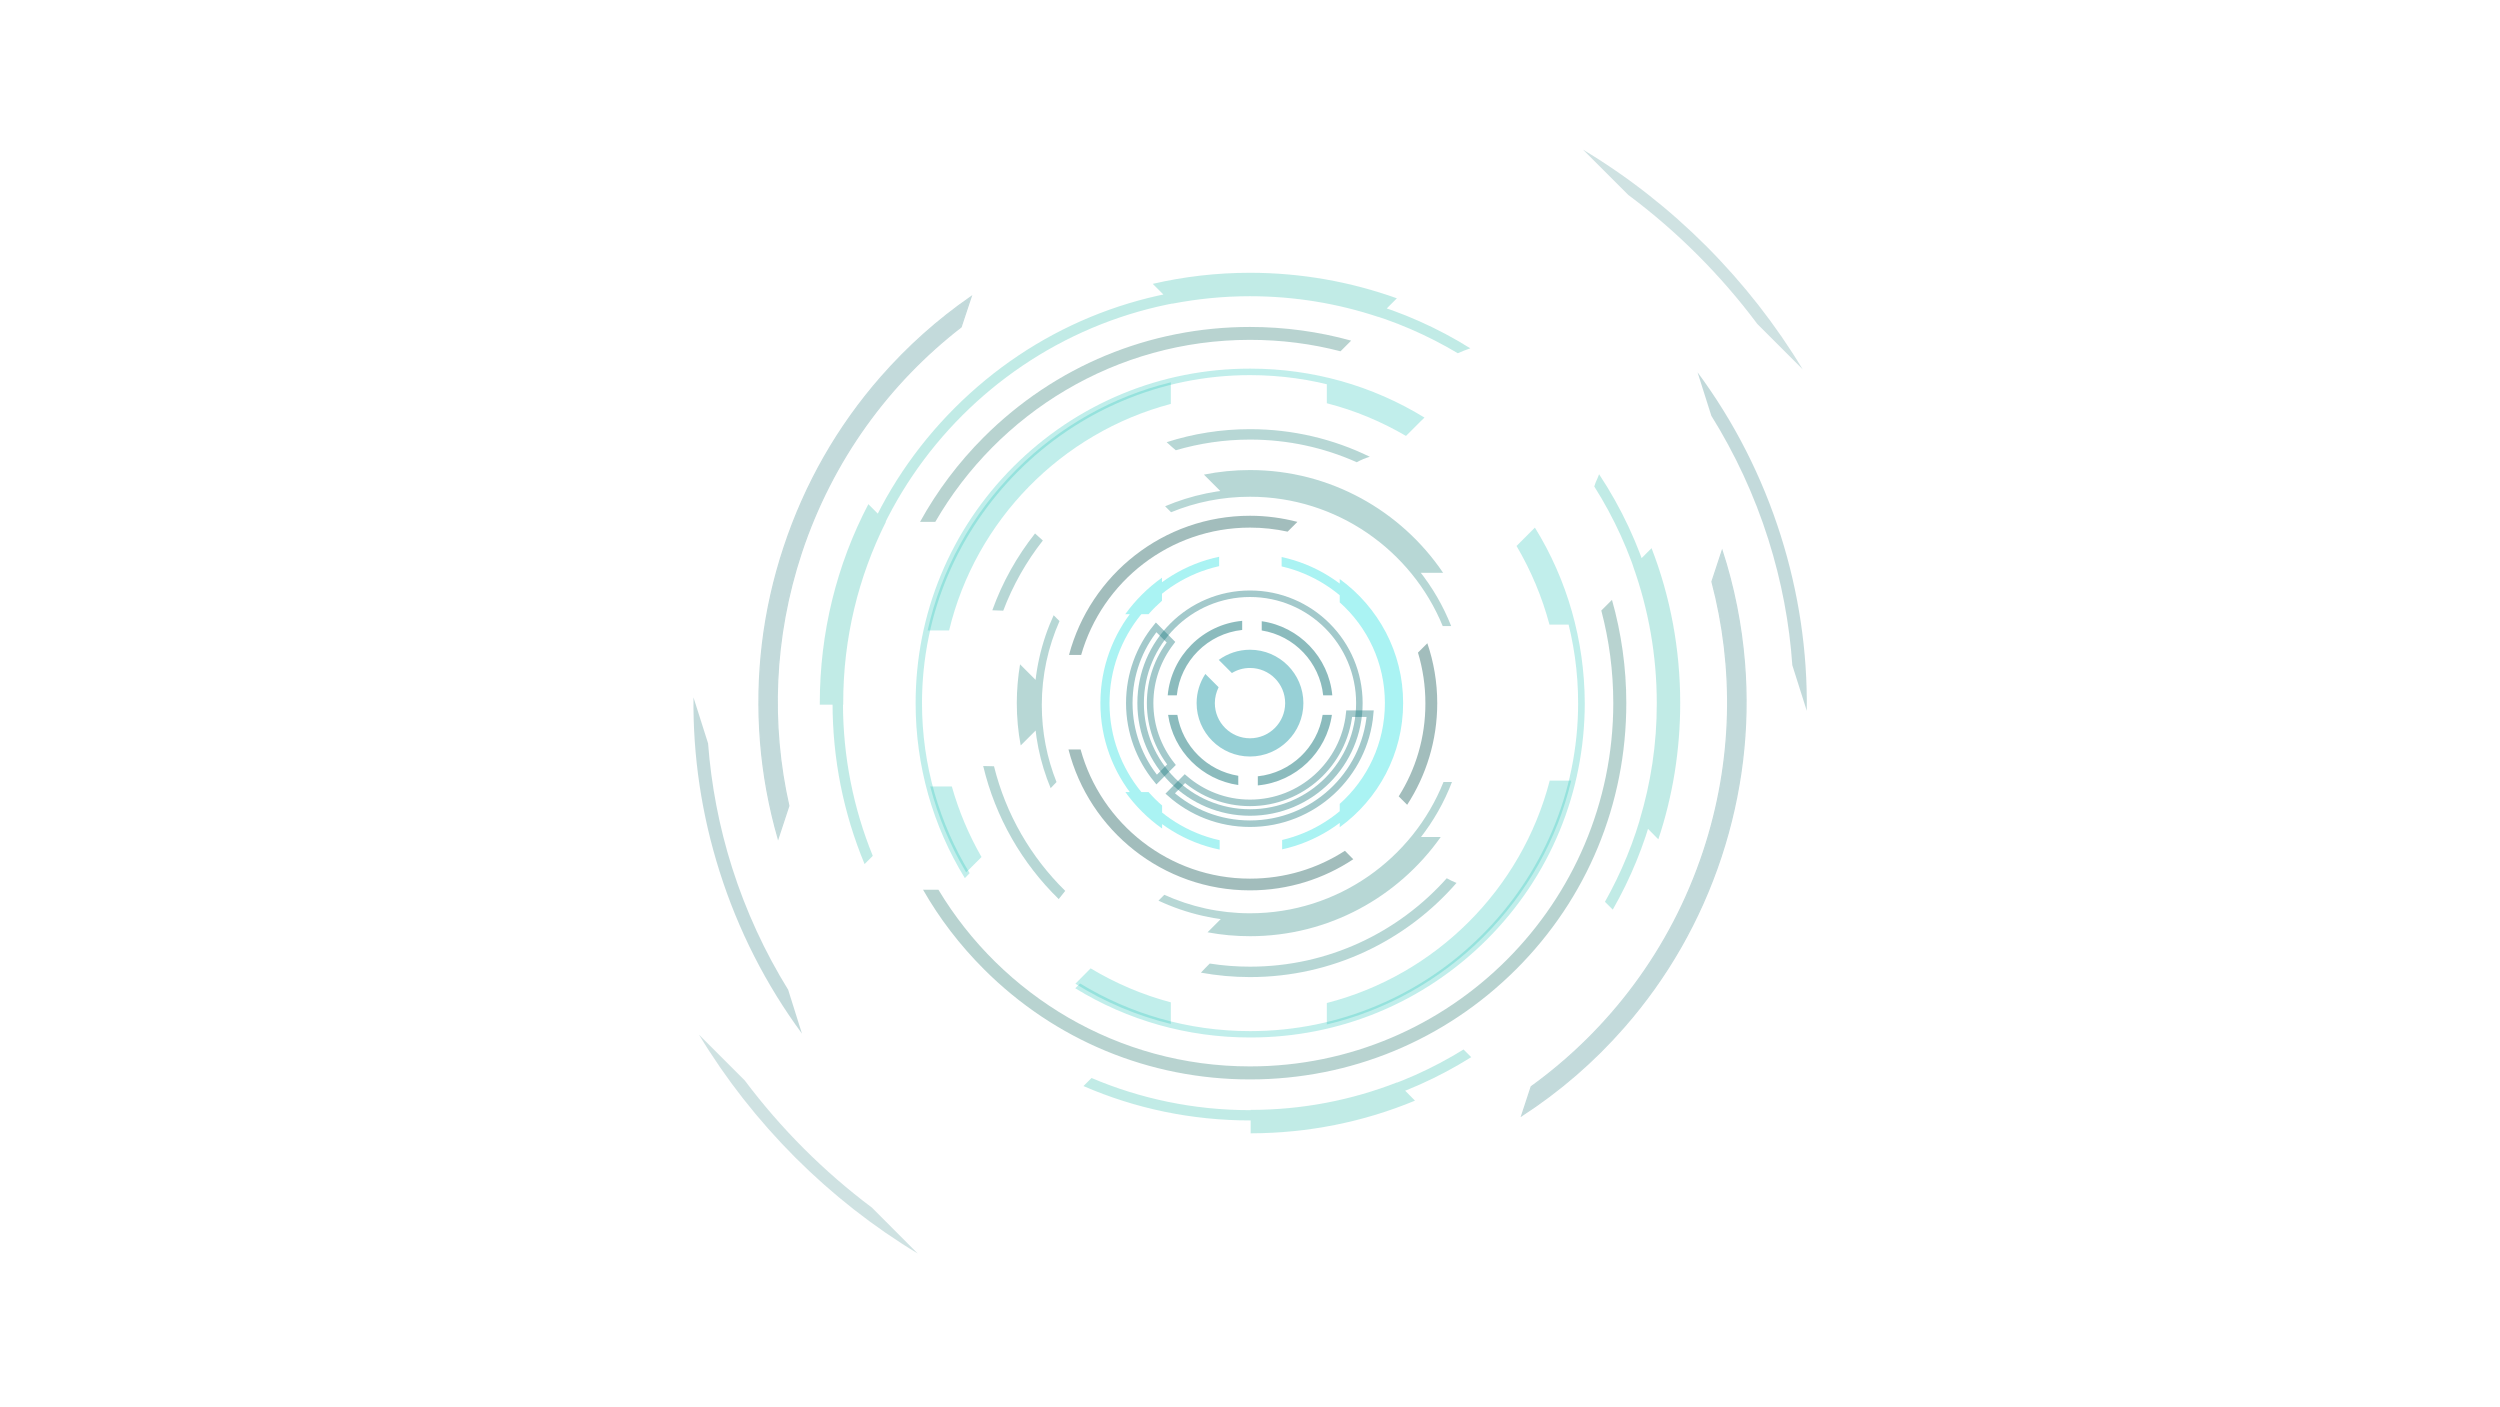
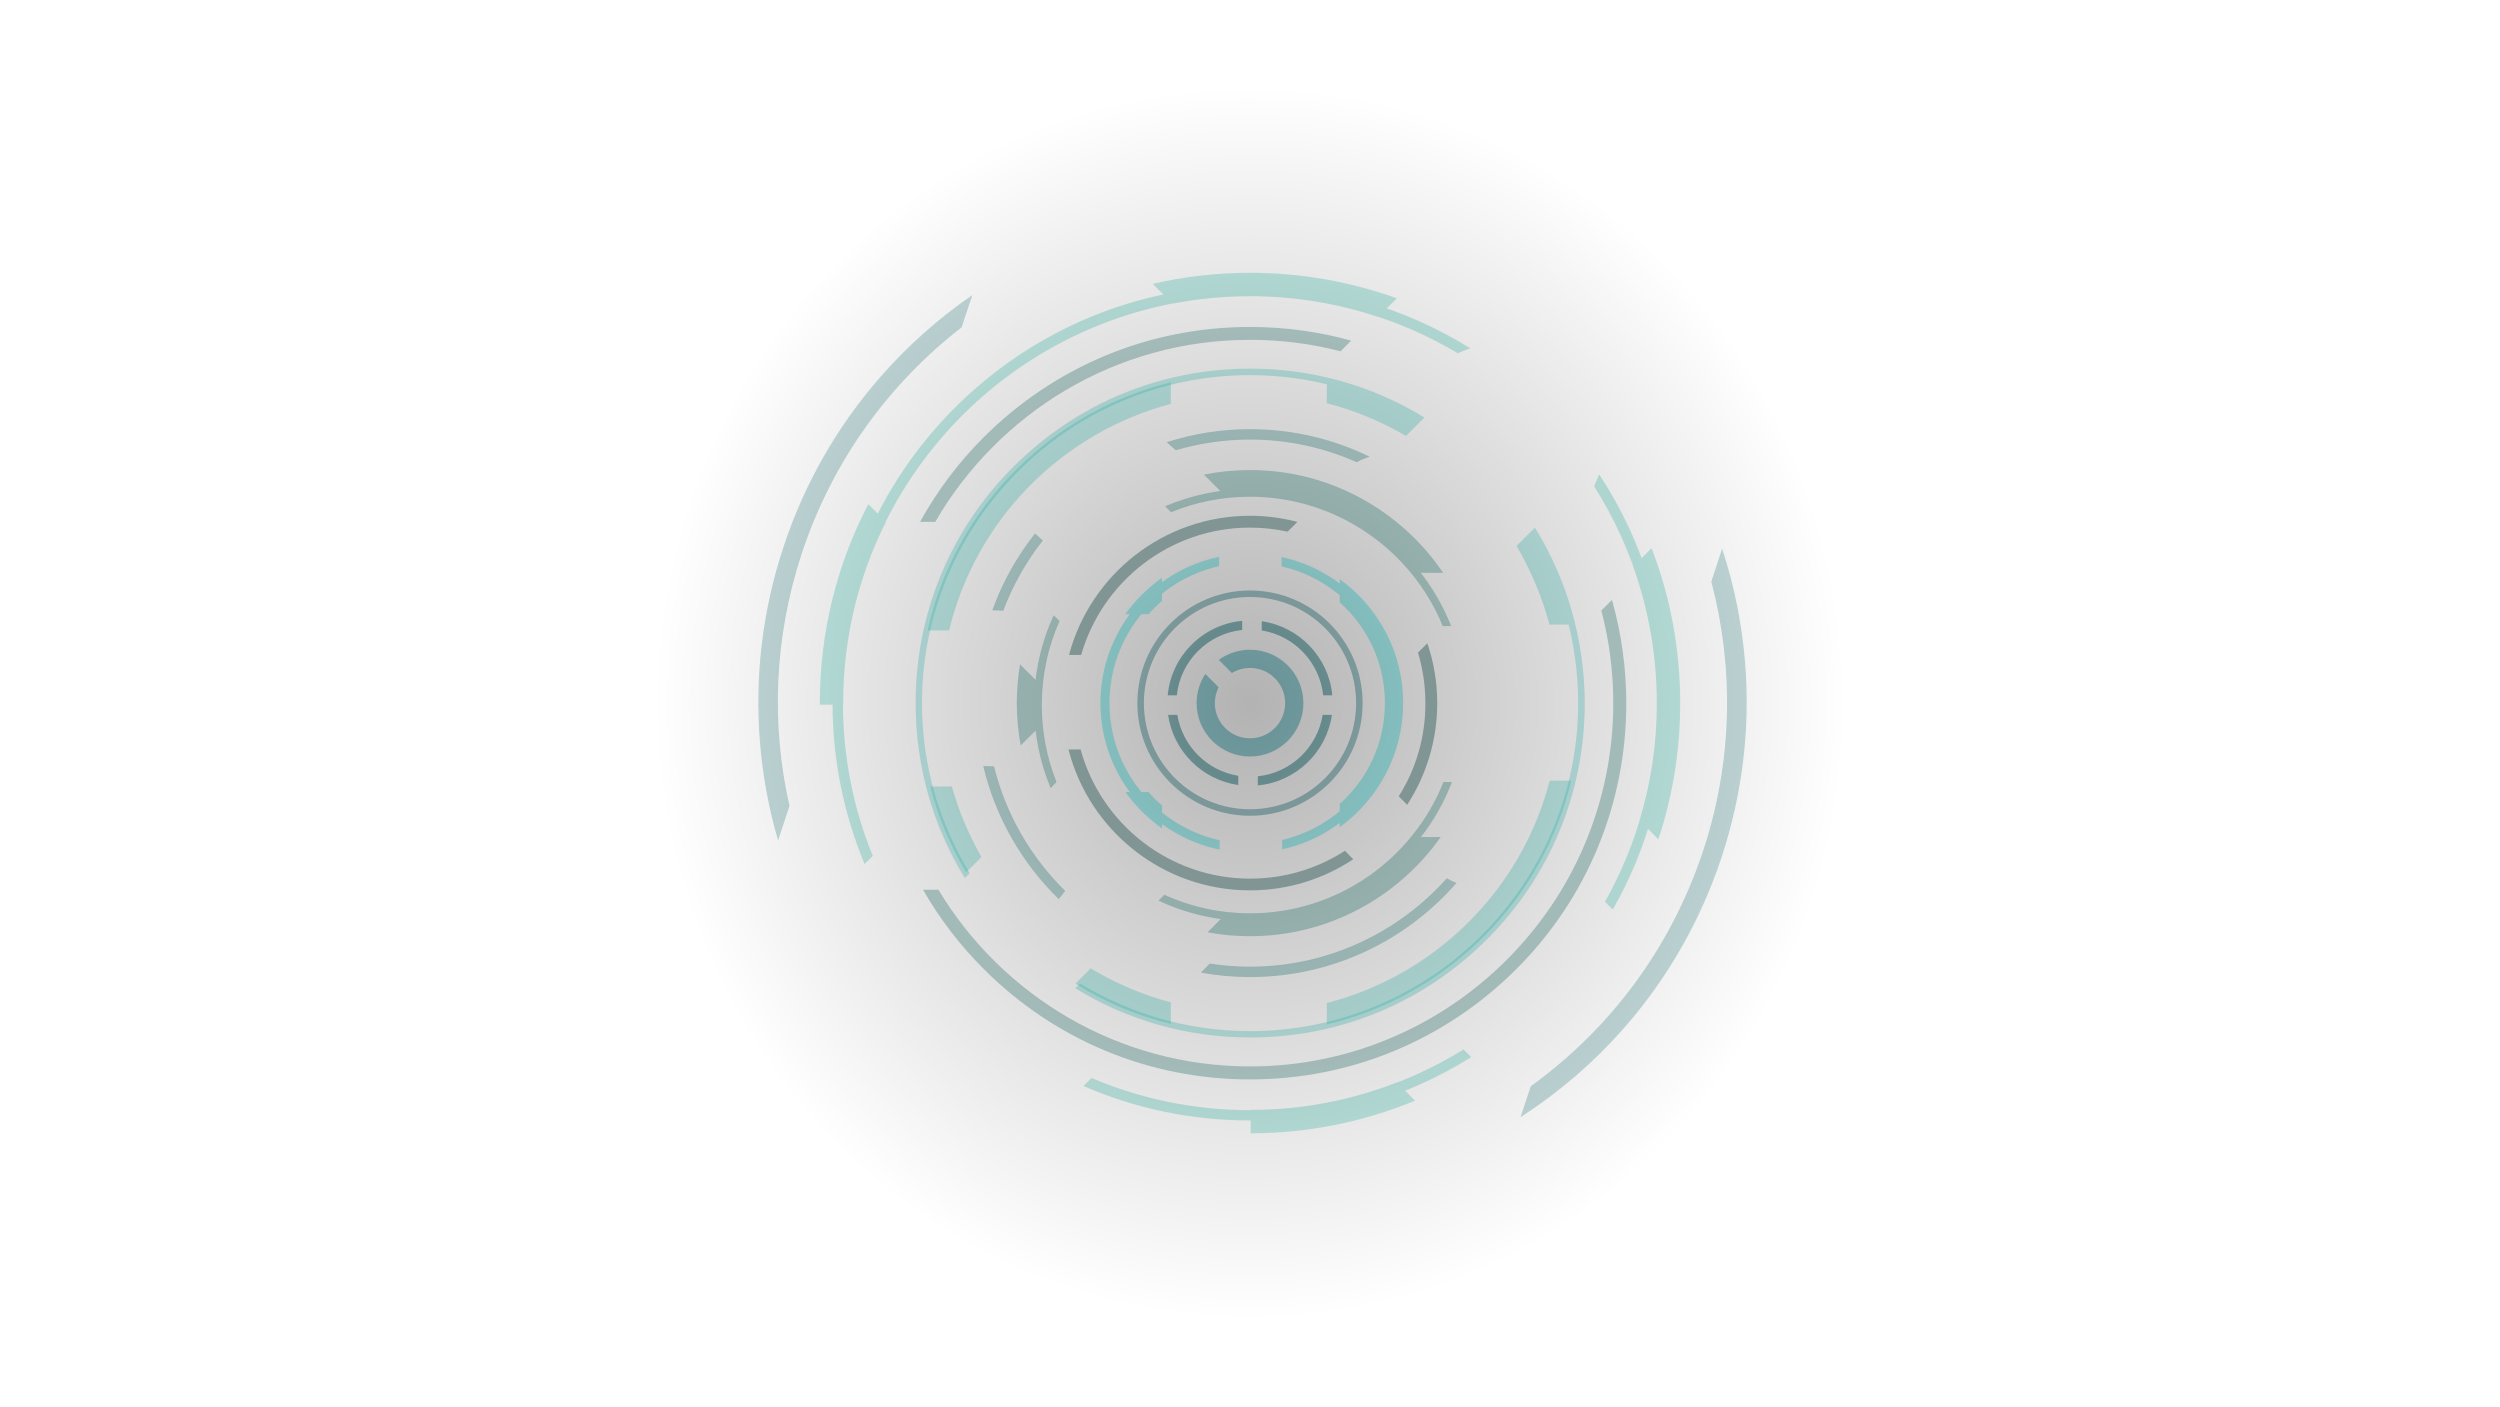
<svg xmlns="http://www.w3.org/2000/svg" version="1.1" id="Layer_1" x="0px" y="0px" viewBox="0 0 1920 1080" style="enable-background:new 0 0 1920 1080;" xml:space="preserve">
  <style type="text/css">
	.st0{fill:#30A1AD;opacity:0.5;}
	.st1{fill:#18777C;opacity:0.5;}
	.st2{fill:none;stroke:#18777C;stroke-width:5;stroke-miterlimit:10;opacity:0.4;}
	.st3{fill:#2BE0E0;opacity:0.4;}
	.st4{fill:#175957;opacity:0.4;}
	.st5{fill:#4B9B97;opacity:0.4;}
	.st6{fill:#30C6BB;opacity:0.3;}
	.st7{fill:#106B62;opacity:0.3;}
	.st8{fill:#09AF9B;opacity:0.25;}
	.st9{fill:#116C70;stroke:#116C70;stroke-miterlimit:10;opacity:0.25;}
- 	.st10{fill:#116C70;opacity:0.25;}
- 	.st11{fill:#116C70;opacity:0.20;}
+ 	.st13{fill:url(#SVGID_1_);}
</style>
  <defs>
    <style>
			@-webkit-keyframes dash {
				from {
					transform:rotate(0deg);				}
				to {
					transform:rotate(360deg);	
				}
			}
			@-webkit-keyframes fadein7 {
				from {
					opacity:0;				}
				to {
					opacity:0.7;	
				}
			}
			@-webkit-keyframes fadein6 {
				from {
					opacity:0;				}
				to {
					opacity:0.6;	
				}
			}
			@-webkit-keyframes fadein5 {
				from {
					opacity:0;				}
				to {
					opacity:0.5;	
				}
			}
			@-webkit-keyframes fadein4 {
				from {
					opacity:0;				}
				to {
					opacity:0.4;	
				}
			}
			@-webkit-keyframes fadein3 {
				from {
					opacity:0;				}
				to {
					opacity:0.3;	
				}
			}
			@-webkit-keyframes dash1 {
				from {
					transform:rotate(0deg);				}
				to {
					transform:rotate(-360deg);	
				}
			}
			.st0 {
				-webkit-animation: dash 15s linear forwards;
				-o-animation: dash 15s linear forwards;
				animation:dash 15s linear forward;
				animation-iteration-count: infinite;
				transform-origin:50% 50%;
			}
			.st1 {
				-webkit-animation: dash1 15s linear forwards;
				-o-animation: dash1 15s linear forwards;
				animation:dash1 15s linear forward;
				animation-iteration-count: infinite;
				transform-origin:50% 50%;
			}
			.st2 {
				-webkit-animation: dash 15s linear forwards;
				-o-animation: dash 15s linear forwards;
				animation:dash 15s linear forward;
				animation-iteration-count: infinite;
				transform-origin:50% 50%;
			}
			.st3 {
				-webkit-animation: dash1 18s linear forwards;
				-o-animation: dash1 18s linear forwards;
				animation:dash1 18s linear forward;
				animation-iteration-count: infinite;
				transform-origin:50% 50%;
			}
			.st4 {
				-webkit-animation: dash 19s linear forwards;
				-o-animation: dash 19s linear forwards;
				animation:dash 19s linear forward;
				animation-iteration-count: infinite;
				transform-origin:50% 50%;
			}
			.st5 {
				-webkit-animation: dash1 19s linear forwards;
				-o-animation: dash1 19s linear forwards;
				animation:dash1 19s linear forward;
				animation-iteration-count: infinite;
				transform-origin:50% 50%;
			}
			.st6 {
				-webkit-animation: dash 20s linear forwards;
				-o-animation: dash 20s linear forwards;
				animation:dash 20s linear forward;
				animation-iteration-count: infinite;
				transform-origin:50% 50%;
			}
			.st7 {
				-webkit-animation: dash1 20s linear forwards;
				-o-animation: dash1 20s linear forwards;
				animation:dash1 20s linear forward;
				animation-iteration-count: infinite;
				transform-origin:50% 50%;
			}
			.st8 {
				-webkit-animation: dash 21s linear forwards;
				-o-animation: dash 21s linear forwards;
				animation:dash 21s linear forward;
				animation-iteration-count: infinite;
				transform-origin:50% 50%;
			}
			.st9 {
				-webkit-animation: dash1 23s linear forwards;
				-o-animation: dash1 23s linear forwards;
				animation:dash1 23s linear forward;
				animation-iteration-count: infinite;
				transform-origin:50% 50%;
- 			}	
- 			.st10 {
- 				-webkit-animation: dash 24s linear forwards;
- 				-o-animation: dash 24s linear forwards;
- 				animation:dash 24s linear forward;
- 				animation-iteration-count: infinite;
- 				transform-origin:50% 50%;
- 			}	
- 			.st11 {
- 				-webkit-animation: dash1 25s linear forwards;
- 				-o-animation: dash1 25s linear forwards;
- 				animation:dash1 25s linear forward;
- 				animation-iteration-count: infinite;
- 				transform-origin:50% 50%;
			}		
		</style>
  </defs>
  <path class="st0" d="M960,499c-9,0-17.2,2.9-24,7.8c3.4,3.4,6.7,6.7,10.1,10.1c4.1-2.5,8.8-3.9,13.9-3.9c14.9,0,27,12.1,27,27  s-12.1,27-27,27s-27-12.1-27-27c0-4.4,1.1-8.5,2.9-12.2l-10.2-10.2c-4.2,6.4-6.7,14.1-6.7,22.4c0,22.6,18.4,41,41,41s41-18.4,41-41  S982.6,499,960,499z" />
  <path class="st1" d="M904.2,549h-7.1c4,27.8,26,49.9,53.9,53.9v-7.1C927,591.9,908.1,573,904.2,549z M954,476.8c-30.3,2.8-54.4,27-57.2,57.2h7c2.8-26.4,23.8-47.4,50.2-50.2V476.8z M969,477.1v7.1c25,4,44.5,24.4,47.2,49.8h7C1020.5,504.8,997.8,481.2,969,477.1z M1015.8,549c-4,25-24.4,44.5-49.8,47.2v7c29.2-2.7,52.8-25.4,56.9-54.2H1015.8z" />
-   <path class="st2" d="M899.7,587.3c-10.2-13-16.4-29.4-16.4-47.3c0-17.6,6-33.8,16-46.8l-11.4-11.4C875,497.7,867.3,518,867.3,540   c0,22.2,7.9,42.7,21,58.7C892.1,594.9,895.9,591.1,899.7,587.3z M1036.2,548.1c-4.1,38.5-36.7,68.5-76.2,68.5c-19.1,0-36.5-7-50-18.6c-3.8,3.8-7.6,7.6-11.3,11.4 c16.4,14.5,37.8,23.2,61.3,23.2c48.4,0,88.2-37.2,92.3-84.5L1036.2,548.1L1036.2,548.1z" />
  <circle class="st2" cx="960" cy="540" r="84" />
  <path class="st3" d="M936.7,645.3c-48.3-10.7-84.6-53.8-84.6-105.3c0-51.4,36.1-94.4,84.2-105.2v-7.2   c-52,10.9-91.2,57.2-91.2,112.4c0,55.4,39.4,101.7,91.6,112.5V645.3z M984.3,427.8v7.2c47.8,11,83.6,54,83.6,105.1c0,51-35.6,93.8-83.2,105v7.2c51.5-11.3,90.2-57.3,90.2-112.2   C1074.8,485,1036,438.9,984.3,427.8z M882.1,471.7c3.2-3.7,6.7-7.1,10.3-10.3v-17.7c-10.9,7.7-20.4,17.2-28.2,28H882.1z M882.1,608.3h-17.8c7.7,10.8,17.3,20.3,28.2,28v-17.7C888.7,615.4,885.3,611.9,882.1,608.3z M1028.9,444.7v17.9c21.3,19,34.7,46.6,34.7,77.4c0,30.7-13.4,58.4-34.7,77.4v17.9   c29.5-21.4,48.7-56.1,48.7-95.3C1077.7,500.8,1058.4,466.1,1028.9,444.7z" />
  <path class="st4" d="M830.3,503.1c16.1-56.4,68.1-97.9,129.7-97.9c9.9,0,19.6,1.1,28.9,3.1c2.5-2.5,5-5,7.5-7.5   c-11.6-3-23.8-4.7-36.4-4.7c-66.5,0-122.7,45.4-139,106.9h9.3V503.1z M1074.2,611.6c2.2,2.2,4.3,4.3,6.5,6.5c14.6-22.5,23.1-49.4,23.1-78.1c0-16.1-2.7-31.6-7.6-46   c-2.4,2.4-4.8,4.8-7.2,7.2c3.7,12.3,5.7,25.3,5.7,38.8C1094.8,566.3,1087.3,590.9,1074.2,611.6z M1032.9,653.4c-21,13.6-46,21.4-72.9,21.4c-62,0-114.4-42.1-130.1-99.2h-9.3C836.5,637.8,893,683.8,960,683.8   c29.3,0,56.6-8.8,79.3-23.9C1037.2,657.7,1035,655.6,1032.9,653.4z" />
  <path class="st5" d="M797.7,524.5l-14.3-14.3c-1.6,9.7-2.5,19.6-2.5,29.7c0,11.1,1,22,3,32.6l14.1-14.1c-0.7-6.1-1.1-12.2-1.1-18.5   C797,534.8,797.3,529.6,797.7,524.5z M1086.4,642.8c-29.9,36.7-75.5,60.2-126.4,60.2c-6.3,0-12.4-0.4-18.5-1.1L927.4,716c10.6,2,21.5,3,32.6,3   c60.5,0,114-30.2,146.5-76.2H1086.4z M960,377c52.2,0,98.7,24.6,128.5,62.9h19.8c-32.2-47.6-86.7-78.9-148.3-78.9c-12.1,0-23.9,1.2-35.4,3.5   c4.6,4.6,9.3,9.3,13.9,13.9C945.6,377.5,952.7,377,960,377z M899.4,393.4c18.7-7.7,39.1-11.9,60.6-11.9c66.7,0,124.1,41.1,148,99.3h6.5c-24.3-61.6-84.4-105.3-154.5-105.3   c-23.1,0-45.1,4.8-65.2,13.3L899.4,393.4z M811.4,600.6c-7.3-18.3-11.3-38.3-11.3-59.2c0-22.9,4.9-44.7,13.6-64.4l-4.5-4.5c-9.6,21-15,44.4-15,69   c0,22.6,4.5,44.1,12.7,63.8L811.4,600.6z M1108.6,600.6c-23.6,59-81.3,100.8-148.6,100.8c-23.5,0-45.7-5.1-65.8-14.2l-4.5,4.5   c21.4,10,45.2,15.7,70.3,15.7c70.7,0,131.2-44.4,155.1-106.8H1108.6z" />
  <path class="st5" d="M813.1,690.5c1.7-2.1,3.4-4.2,5-6.3c-26.3-25.8-45.6-58.8-54.7-95.7c-2.8-0.1-5.5-0.1-8.3-0.2   C764.5,627.8,785,663.1,813.1,690.5z M1111.1,674.5c-37.1,41.6-91.1,67.9-151.1,67.9c-10.5,0-20.8-0.8-30.9-2.4c-2.3,2.3-4.6,4.6-6.8,7   c12.2,2.2,24.8,3.4,37.7,3.4c63.2,0,120-28,158.6-72.3C1116.1,677.1,1113.6,675.9,1111.1,674.5z M794.9,409.7c-13.9,17.6-25.1,37.5-32.8,59c2.8,0.1,5.6,0.2,8.4,0.3c7.4-19.6,17.7-37.7,30.4-53.9   C798.9,413.3,796.9,411.5,794.9,409.7z M960,329.6c-22.3,0-43.8,3.5-64,10c2.3,2.1,4.6,4.2,7,6.2c18.1-5.3,37.2-8.2,57-8.2c29.2,0,56.9,6.2,82,17.4   c3.2-1.8,6.6-3.2,10-4.2C1024.2,337.2,993,329.6,960,329.6z" />
  <path class="st6" d="M731,604h-16.6c6,23.2,15.3,45.4,27.6,66c3.9-3.9,7.9-7.9,11.8-11.8C744.1,641.3,736.4,623.1,731,604z M825.9,755.5c22.7,14.2,47.4,24.6,73.3,30.9v-16.6c-21.9-5.8-42.6-14.7-61.6-26.1   C833.7,747.6,829.8,751.6,825.9,755.5z M1190.2,599.5c-21.6,83.5-87.6,149.4-171.2,170.8v16.5c45.2-10.7,86.7-33.8,120.4-67.4   c33.6-33.6,56.6-74.9,67.3-119.9L1190.2,599.5L1190.2,599.5z M899.2,293.6c-44.5,10.9-85.4,33.8-118.6,67c-34.5,34.5-57.8,77.1-68.2,123.6h16.5   c20.4-84.7,86.3-151.8,170.3-174V293.6z" />
  <path class="st6" d="M1091.6,323c-22.5-13.7-47-23.8-72.6-29.8v16.5c21.6,5.5,42,14.1,60.8,25.1    C1083.8,330.8,1087.7,326.9,1091.6,323z M1164.7,419.3c11,18.7,19.6,39,25.3,60.4h16.6c-6.2-25.5-16.3-49.8-30.1-72.2    C1172.6,411.4,1168.6,415.3,1164.7,419.3z M744.7,670.6c-23.2-38.1-36.6-82.8-36.6-130.6c0-138.9,113-251.9,251.9-251.9c47.6,0,92.2,13.3,130.2,36.3    c1.3-1.2,2.5-2.5,3.8-3.7c-39.9-24.5-85.9-37.6-133.9-37.6c-68.6,0-133.1,26.7-181.7,75.2c-48.5,48.5-75.2,113-75.2,181.7    c0,48.2,13.2,94.3,37.8,134.4L744.7,670.6z M1178.8,405.2c-1.2,1.2-2.5,2.5-3.7,3.7c23.4,38.2,36.9,83.1,36.9,131.1c0,138.9-113,251.9-251.9,251.9    c-47.8,0-92.5-13.4-130.6-36.6c-1.2,1.2-2.5,2.5-3.7,3.7c40,24.6,86.2,37.8,134.4,37.8c68.6,0,133.1-26.7,181.7-75.2    c48.5-48.5,75.2-113,75.2-181.7C1216.9,491.6,1203.6,445.3,1178.8,405.2z" />
  <path class="st7" d="M718.3,400.8C766.6,317.3,856.8,261,960,261c24,0,47.3,3,69.5,8.8l8.2-8.2c-25-6.9-51.1-10.5-77.7-10.5   c-77.2,0-149.8,30.1-204.4,84.6c-19.6,19.6-36,41.5-49,65.1H718.3z M1238,460.7l-8.2,8.2c6,22.7,9.2,46.5,9.2,71.1c0,153.8-125.2,279-279,279c-101.5,0-190.5-54.5-239.3-135.7   h-11.8c12.6,22.1,28.3,42.6,46.8,61.1C810.2,798.9,882.8,829,960,829s149.8-30.1,204.4-84.6S1249,617.2,1249,540   C1249,512.8,1245.2,486.2,1238,460.7z" />
  <path class="st8" d="M1259.2,630c4.8,4.9,9.6,9.7,14.4,14.6c11.1-33.3,16.8-68.5,16.8-104.6c0-41.4-7.5-81.6-22-119l-14.1,14.1   c11.7,32.8,18.1,68.1,18.1,104.9C1272.5,571.3,1267.8,601.5,1259.2,630z M1072.9,831.3c-34.9,13.6-72.8,21.1-112.4,21.1v18c44-0.1,86.7-8.7,126.2-25.1   C1082.2,840.7,1077.6,836,1072.9,831.3z M680.4,400.7l-13.5-13.5c-24.4,46.6-37.3,98.7-37.3,152.9c0,0.4,0,0.7,0,1.1h18c0-0.4,0-0.7,0-1.1   C647.5,490,659.4,442.6,680.4,400.7z M960,209.5c-25.5,0-50.5,2.9-74.7,8.5c5.1,5.1,10.2,10.2,15.2,15.2c19.3-3.7,39.1-5.7,59.5-5.7   c34.4,0,67.5,5.6,98.5,15.9l14.3-14.3C1037.1,216.3,999,209.5,960,209.5z M960,227.4c58.3,0,112.9,16,159.6,43.9c3.1-1.4,6.3-2.7,9.6-3.8c-50.3-31.4-108.5-48.2-169.2-48.2   c-85.6,0-166.1,33.3-226.7,93.9c-60.5,60.5-93.9,141.1-93.9,226.7c0,43.2,8.5,85,24.6,123.7l6.3-6.3   c-14.8-36.3-22.9-75.9-22.9-117.4C647.4,367.6,787.6,227.4,960,227.4z M1228.1,364.2c-0.8,2.1-1.6,4.2-2.6,6.2c-0.3,1.1-0.7,2.2-1.1,3.2c30.5,48.2,48.1,105.3,48.1,166.4   c0,55.4-14.5,107.5-39.9,152.6l6,6c27.3-47.8,41.9-102.1,41.9-158.7C1280.6,476.6,1262.3,415.9,1228.1,364.2z M1124,806c-47.7,29.5-103.9,46.6-164,46.6c-43.1,0-84.3-8.8-121.7-24.7c-2.1,2.1-4.2,4.2-6.2,6.2   c39.8,17.3,83.2,26.4,127.9,26.4c61,0,119.5-17,169.9-48.6L1124,806z" />
  <circle class="st9" cx="-222.9" cy="47.1" r="0" />
  <path class="st9" d="M738.1,251.1l7.7-23.2c-25.4,17.6-48.5,38.2-69,61.6c-33.4,38.1-58.5,82.1-74.6,130.7s-22.1,98.8-18.1,149.4   c2,25.3,6.6,50,13.5,74.2l8.2-24.9c-14.1-62.4-11.9-129.2,9.6-194.3C639.1,353.2,682.7,294,738.1,251.1z M1339.7,508.8c-2.4-29.3-8.1-58-17.1-85.8l-7.8,23.7c17.4,66,16.6,137.6-6.4,207.1   c-25,75.5-72.4,137.4-132.4,180.8l-7.3,22.2c29.1-18.9,55.4-41.6,78.4-67.9c33.4-38.1,58.5-82.1,74.6-130.7   C1337.7,609.6,1343.8,559.3,1339.7,508.8z" />
-   <path class="st10" d="M1376.5,510.9l11.1,35c0.6-45.5-6.1-90.6-20-134.6c-14.4-45.5-35.9-87.6-63.9-125.4l10.6,33.4   c18.1,29.1,33,60.8,43.8,95C1368.2,446.3,1374.3,478.7,1376.5,510.9z M605.3,760.1c-17.8-28.8-32.4-60.2-43.1-93.9c-10-31.6-16-63.6-18.4-95.3l-11.2-35.3   c-0.5,45.1,6.2,89.9,20,133.6c14.3,45.2,35.6,87,63.3,124.6L605.3,760.1z" />
-   <path class="st11" d="M1250.5,149.7c37.7,28.1,71.1,61.6,99.2,99.2l34.8,34.8c-20.7-34.3-45.5-66-74.1-94.7  c-28.7-28.7-60.4-53.5-94.7-74.1C1227.3,126.5,1238.9,138.1,1250.5,149.7z M669.7,927.5c-37.1-27.8-70-60.8-97.8-97.8c-11.7-11.7-23.4-23.4-35.1-35.1c20.6,34.1,45.3,65.6,73.8,94.2  c28.6,28.6,60.1,53.3,94.2,73.9L669.7,927.5z" />
+   <radialGradient id="SVGID_1_" cx="960.05" cy="540.05" r="457.513" gradientTransform="matrix(1 0 0 -1.0352 0 1098.995)" gradientUnits="userSpaceOnUse">
+     <stop offset="0" style="stop-color:#000000;stop-opacity:0.3" />
+     <stop offset="1" style="stop-color:#000000;stop-opacity:0" />
+   </radialGradient>
+   <rect x="465.7" y="64.2" class="st13" width="988.6" height="951.5" />
</svg>
